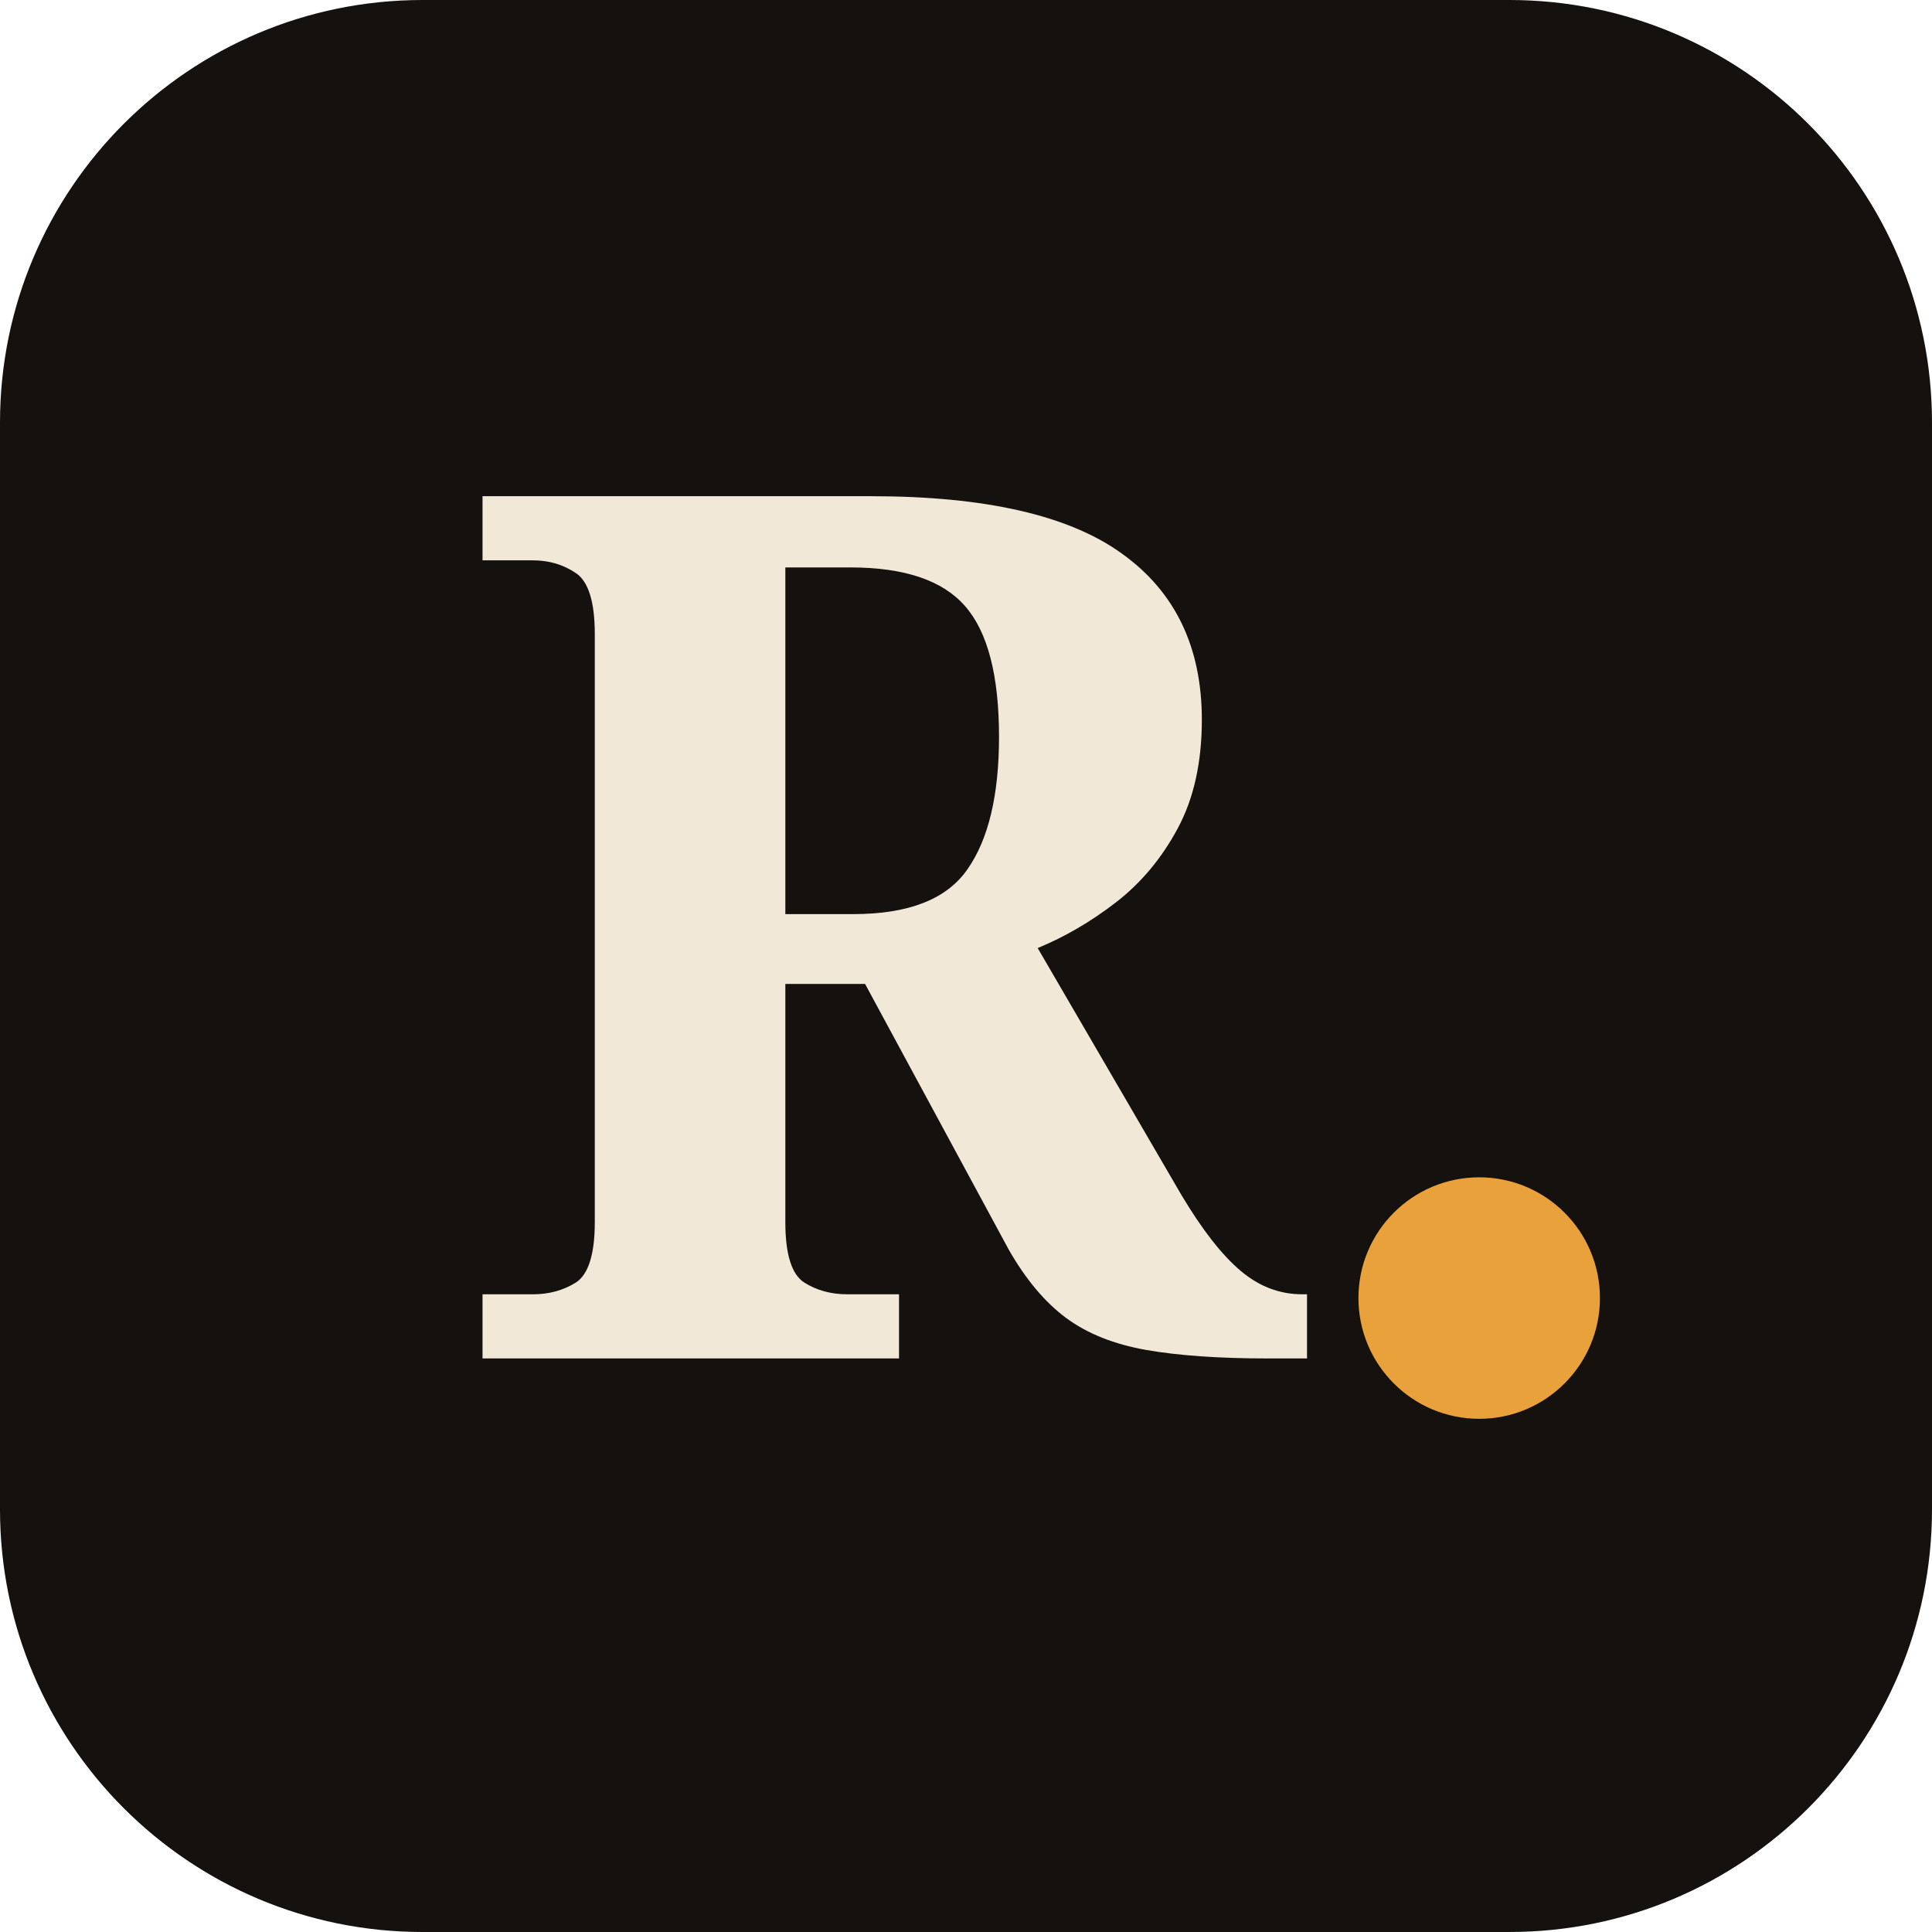
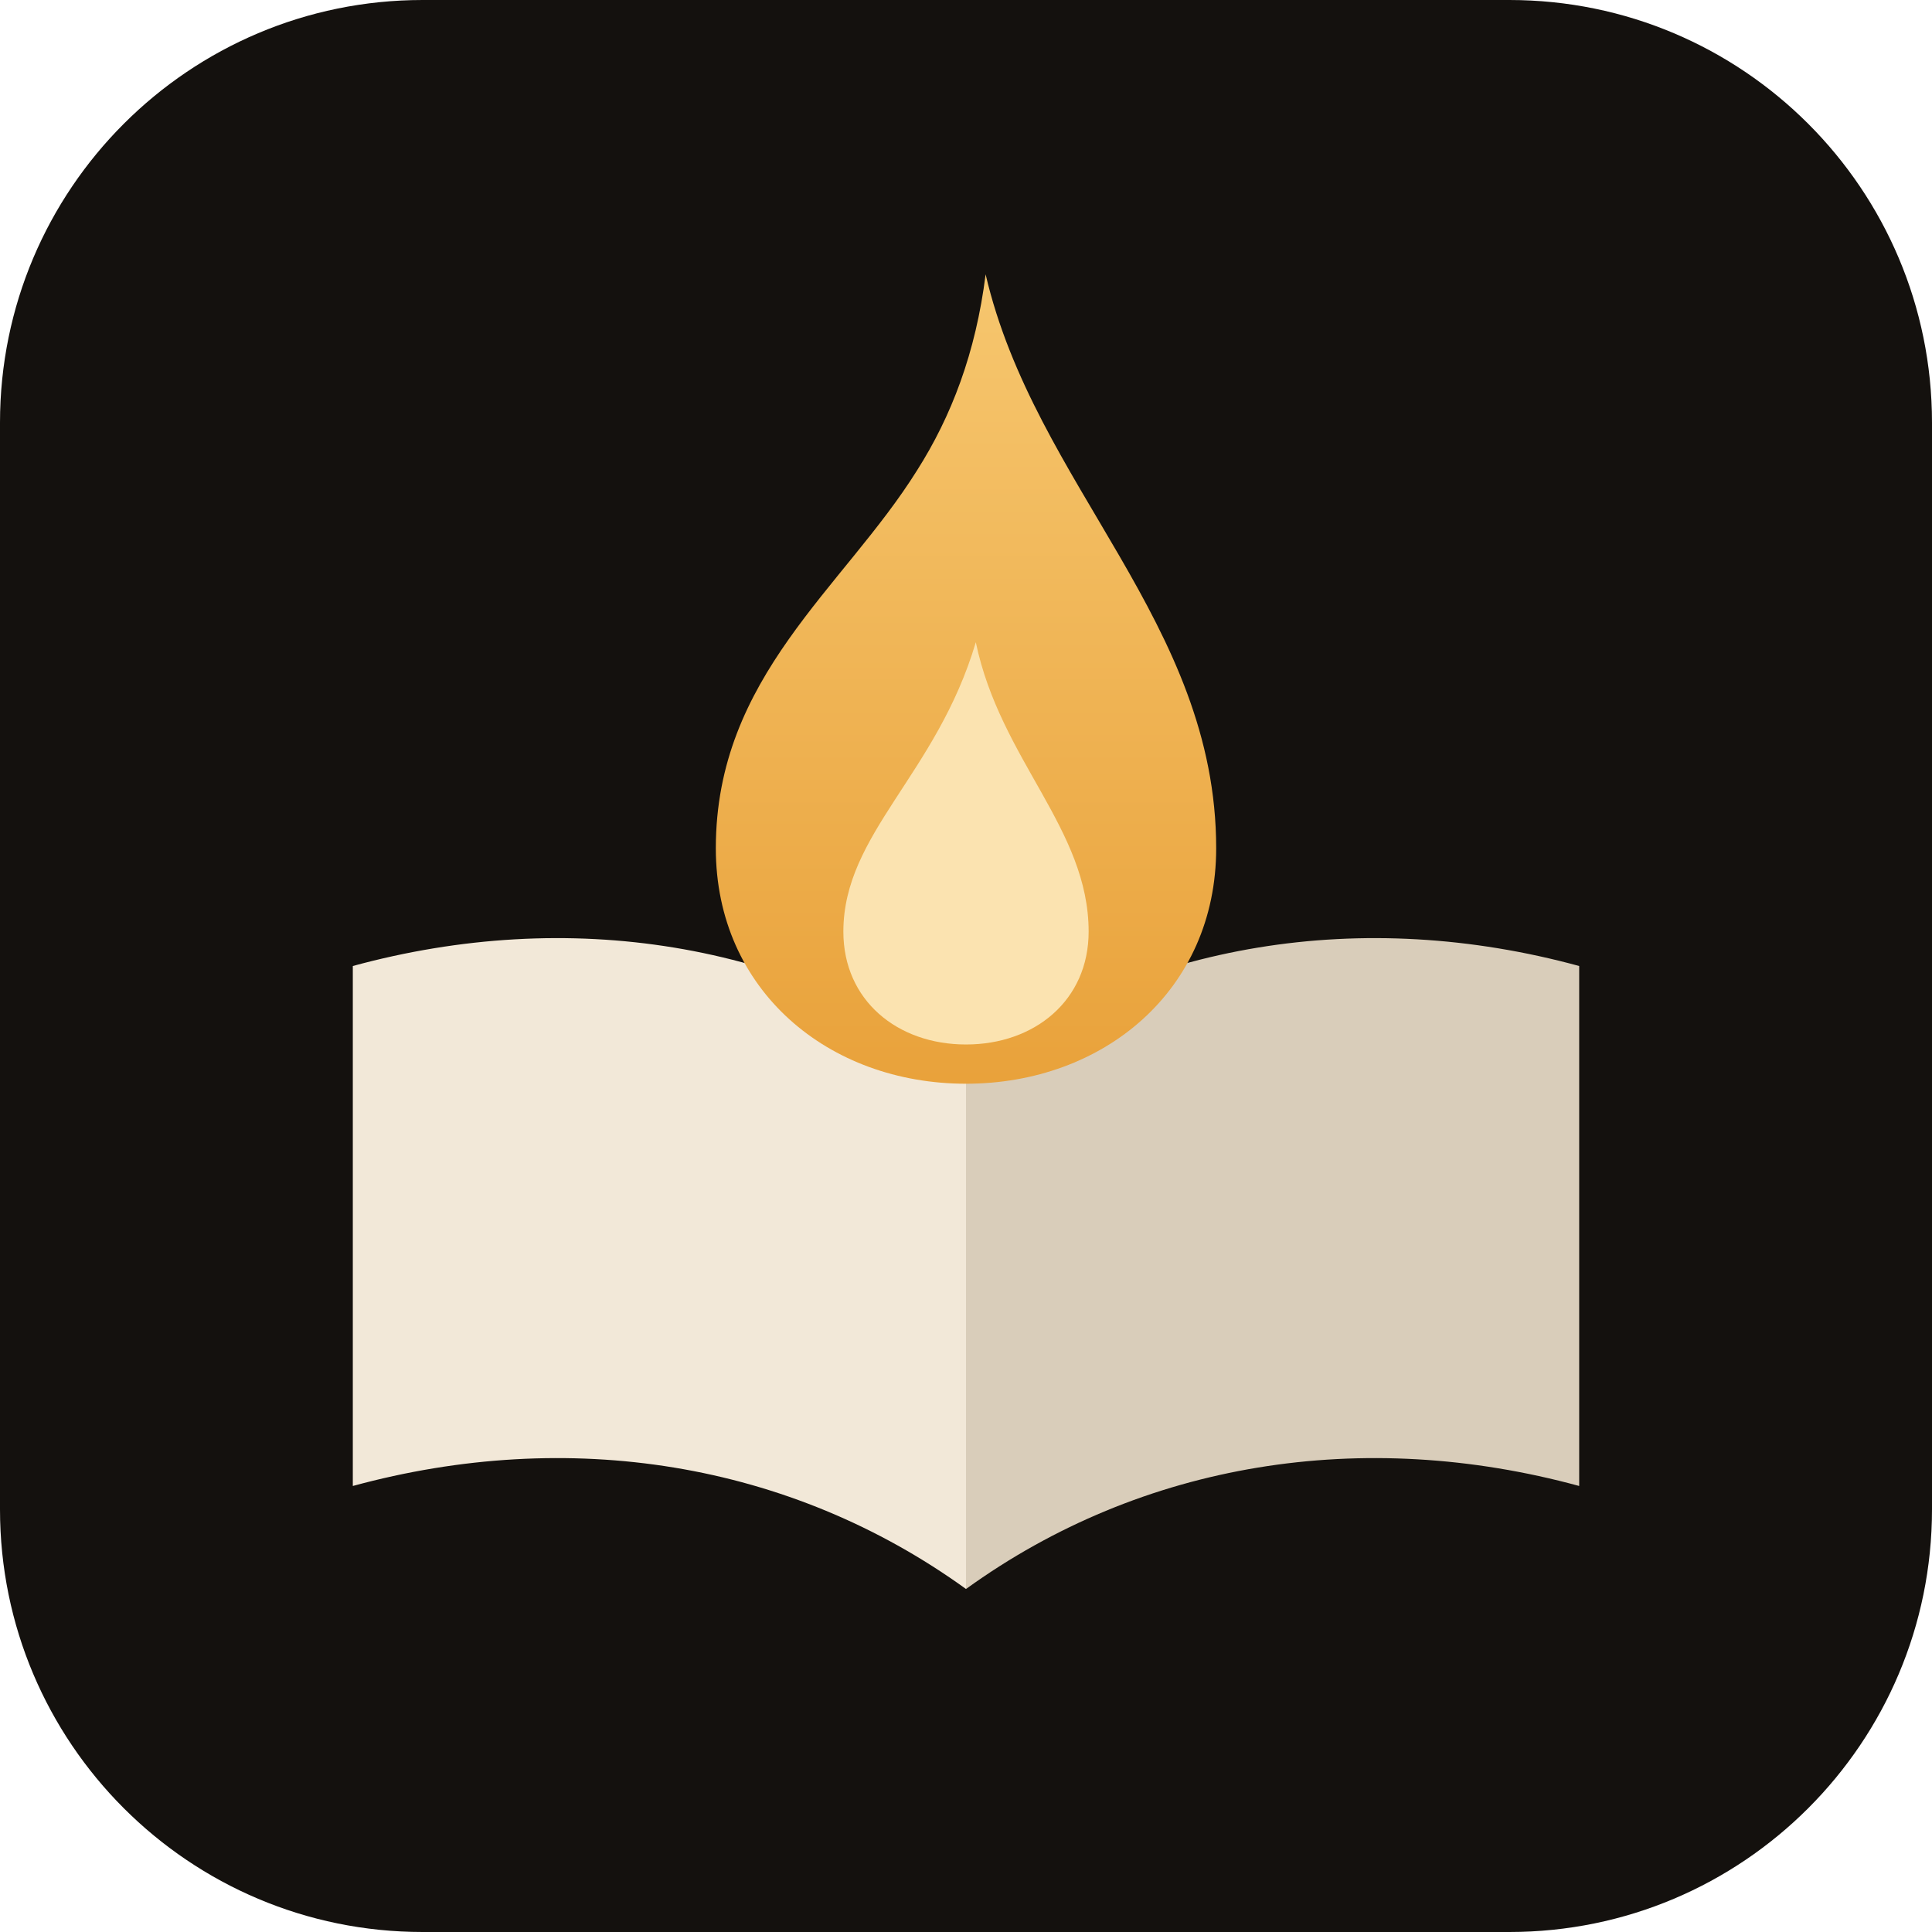
- <svg xmlns="http://www.w3.org/2000/svg" viewBox="0 0 64 64">
-   <rect width="64" height="64" rx="14" fill="#14110e" />
-   <text x="29" y="45" font-family="Georgia, serif" font-size="40" font-weight="600" text-anchor="middle" fill="#f2e8d8">R</text>
-   <circle cx="49" cy="43" r="4" fill="#e9a23b" />
+ <svg xmlns="http://www.w3.org/2000/svg" viewBox="0 0 1024 1024">
+   <rect width="1024" height="1024" rx="224" fill="#14110E" />
+   <g transform="translate(512 512) scale(1.3) translate(-512 -488)">
+     <defs>
+       <radialGradient id="glow" cx="512" cy="430" r="300" gradientUnits="userSpaceOnUse">
+         <stop offset="0" stop-color="#E9A23B" stop-opacity="0.38" />
+         <stop offset="1" stop-color="#E9A23B" stop-opacity="0" />
+       </radialGradient>
+       <linearGradient id="flame" x1="0" y1="0" x2="0" y2="1">
+         <stop offset="0" stop-color="#F6C66E" />
+         <stop offset="1" stop-color="#E9A23B" />
+       </linearGradient>
+     </defs>
+     <path d="M512 742 C 440 690 350 676 262 700 L 262 488 C 350 464 440 478 512 530 Z" fill="#F2E8D8" />
+     <path d="M512 742 C 584 690 674 676 762 700 L 762 488 C 674 464 584 478 512 530 Z" fill="#D9CDBA" />
+     <path d="M520 206 C 540 292 614 348 614 440 C 614 498 568 536 512 536 C 456 536 410 498 410 440 C 410 370 462 334 492 286 C 506 264 516 238 520 206 Z" fill="url(#flame)" />
+     <path d="M516 356 C 526 404 562 432 562 474 C 562 502 540 520 512 520 C 484 520 462 502 462 474 C 462 434 500 410 516 356 Z" fill="#FBE3B0" />
+   </g>
</svg>
